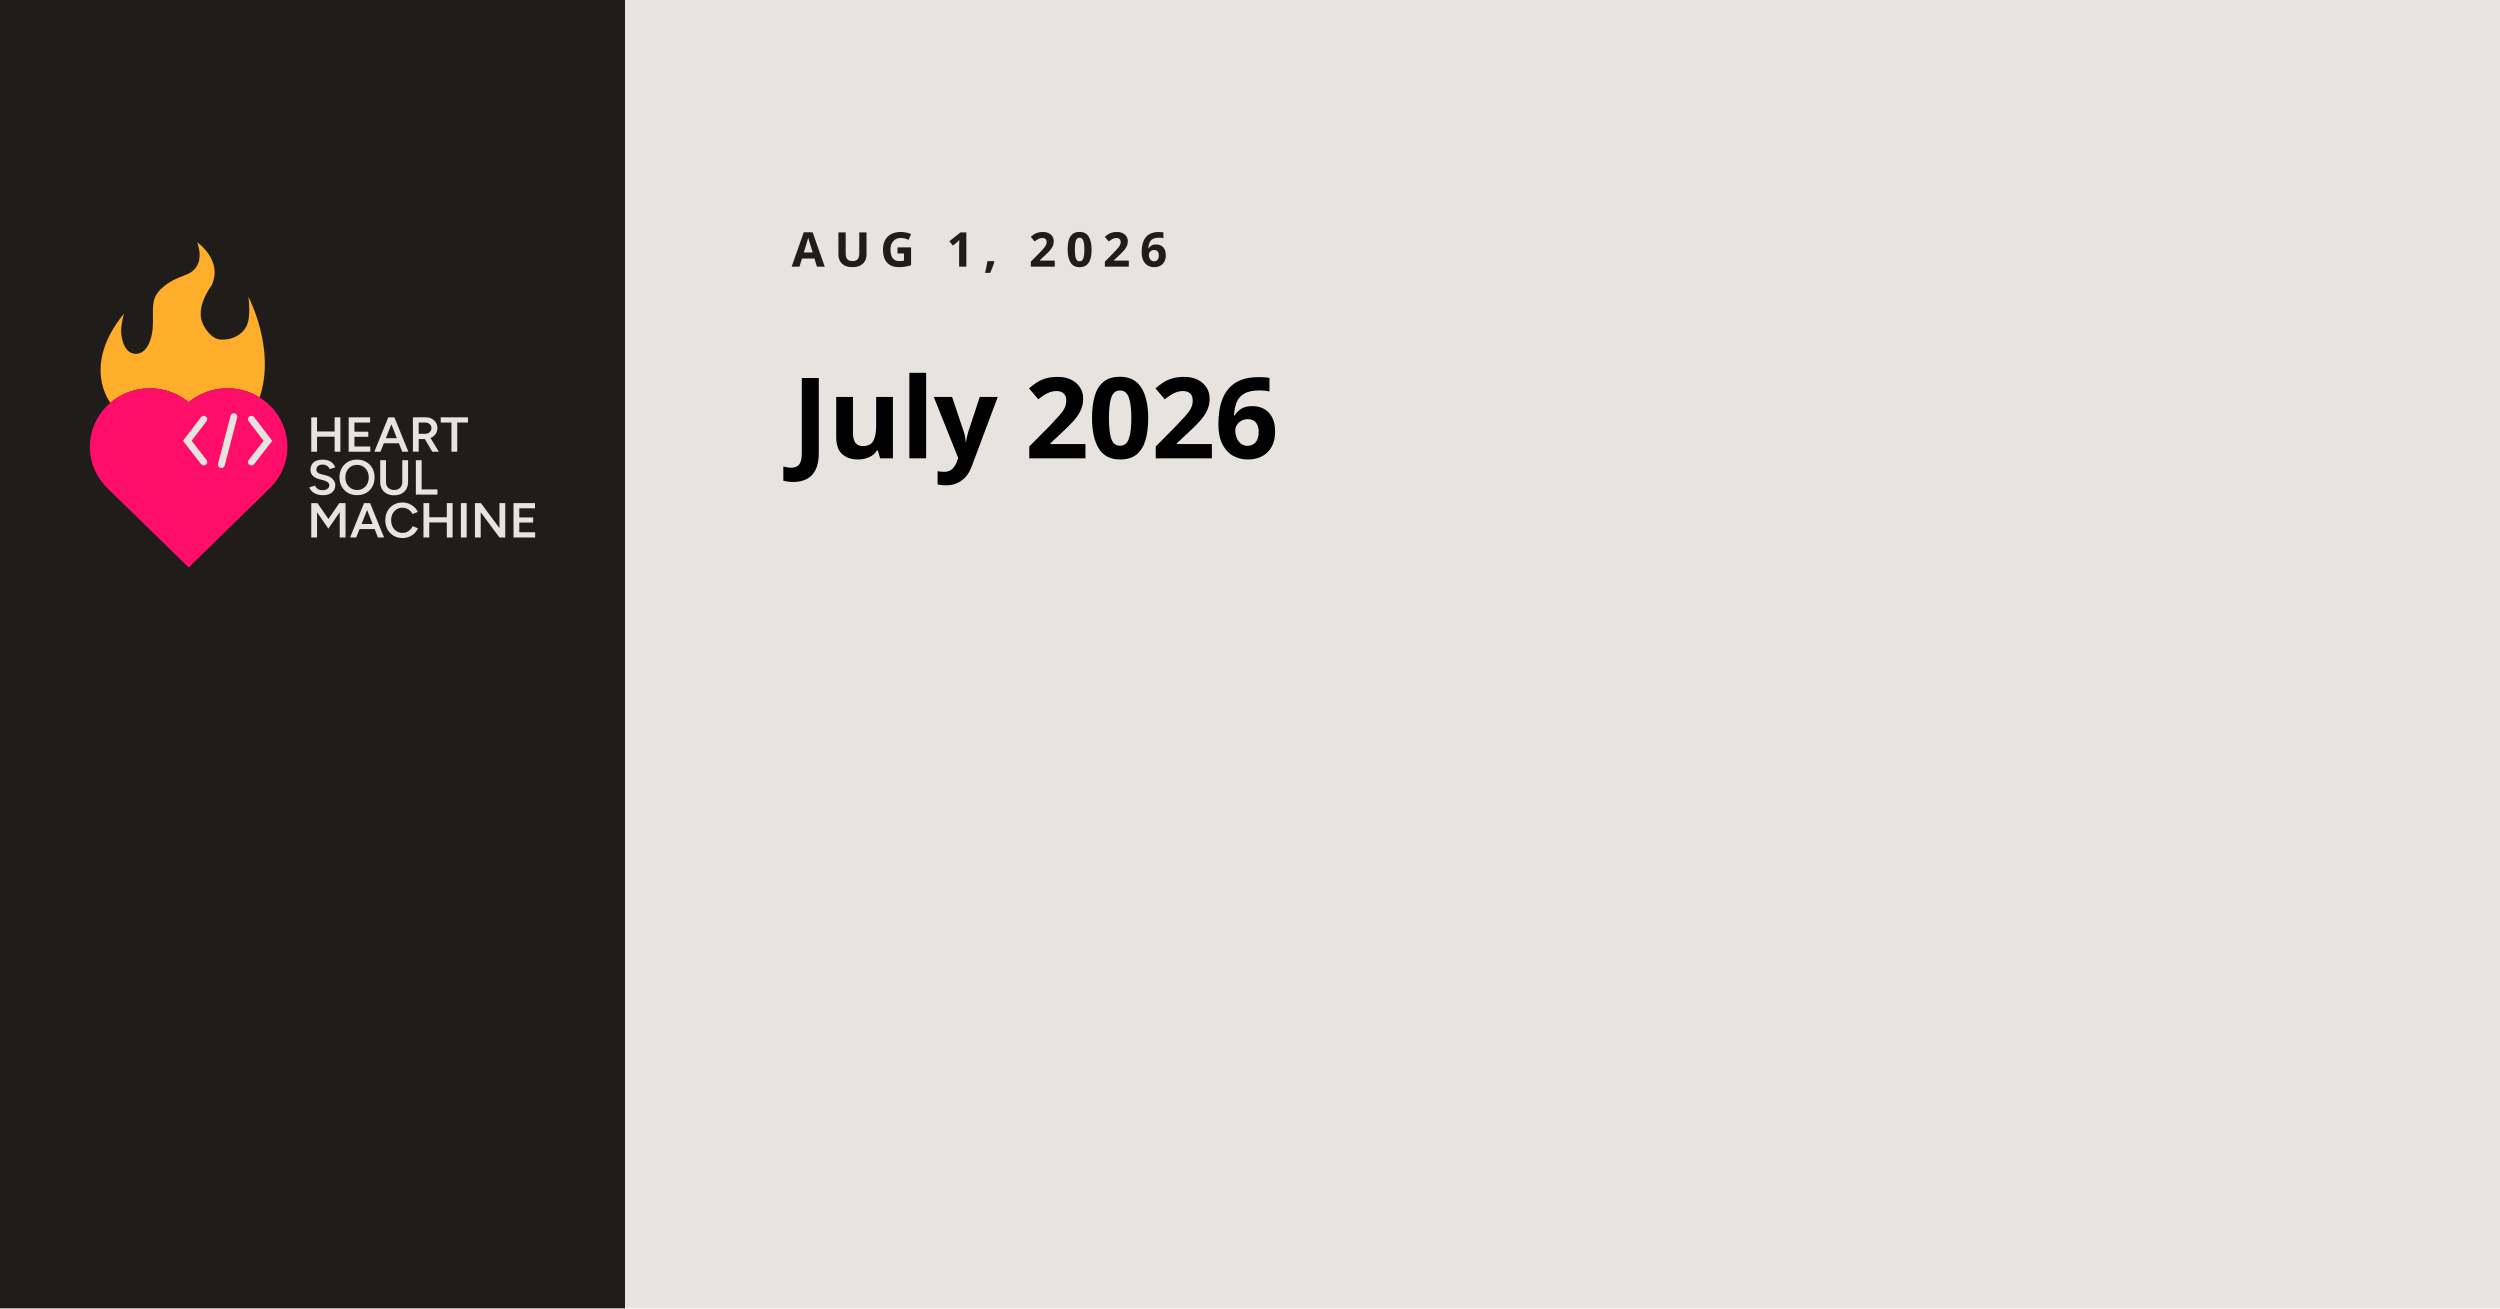
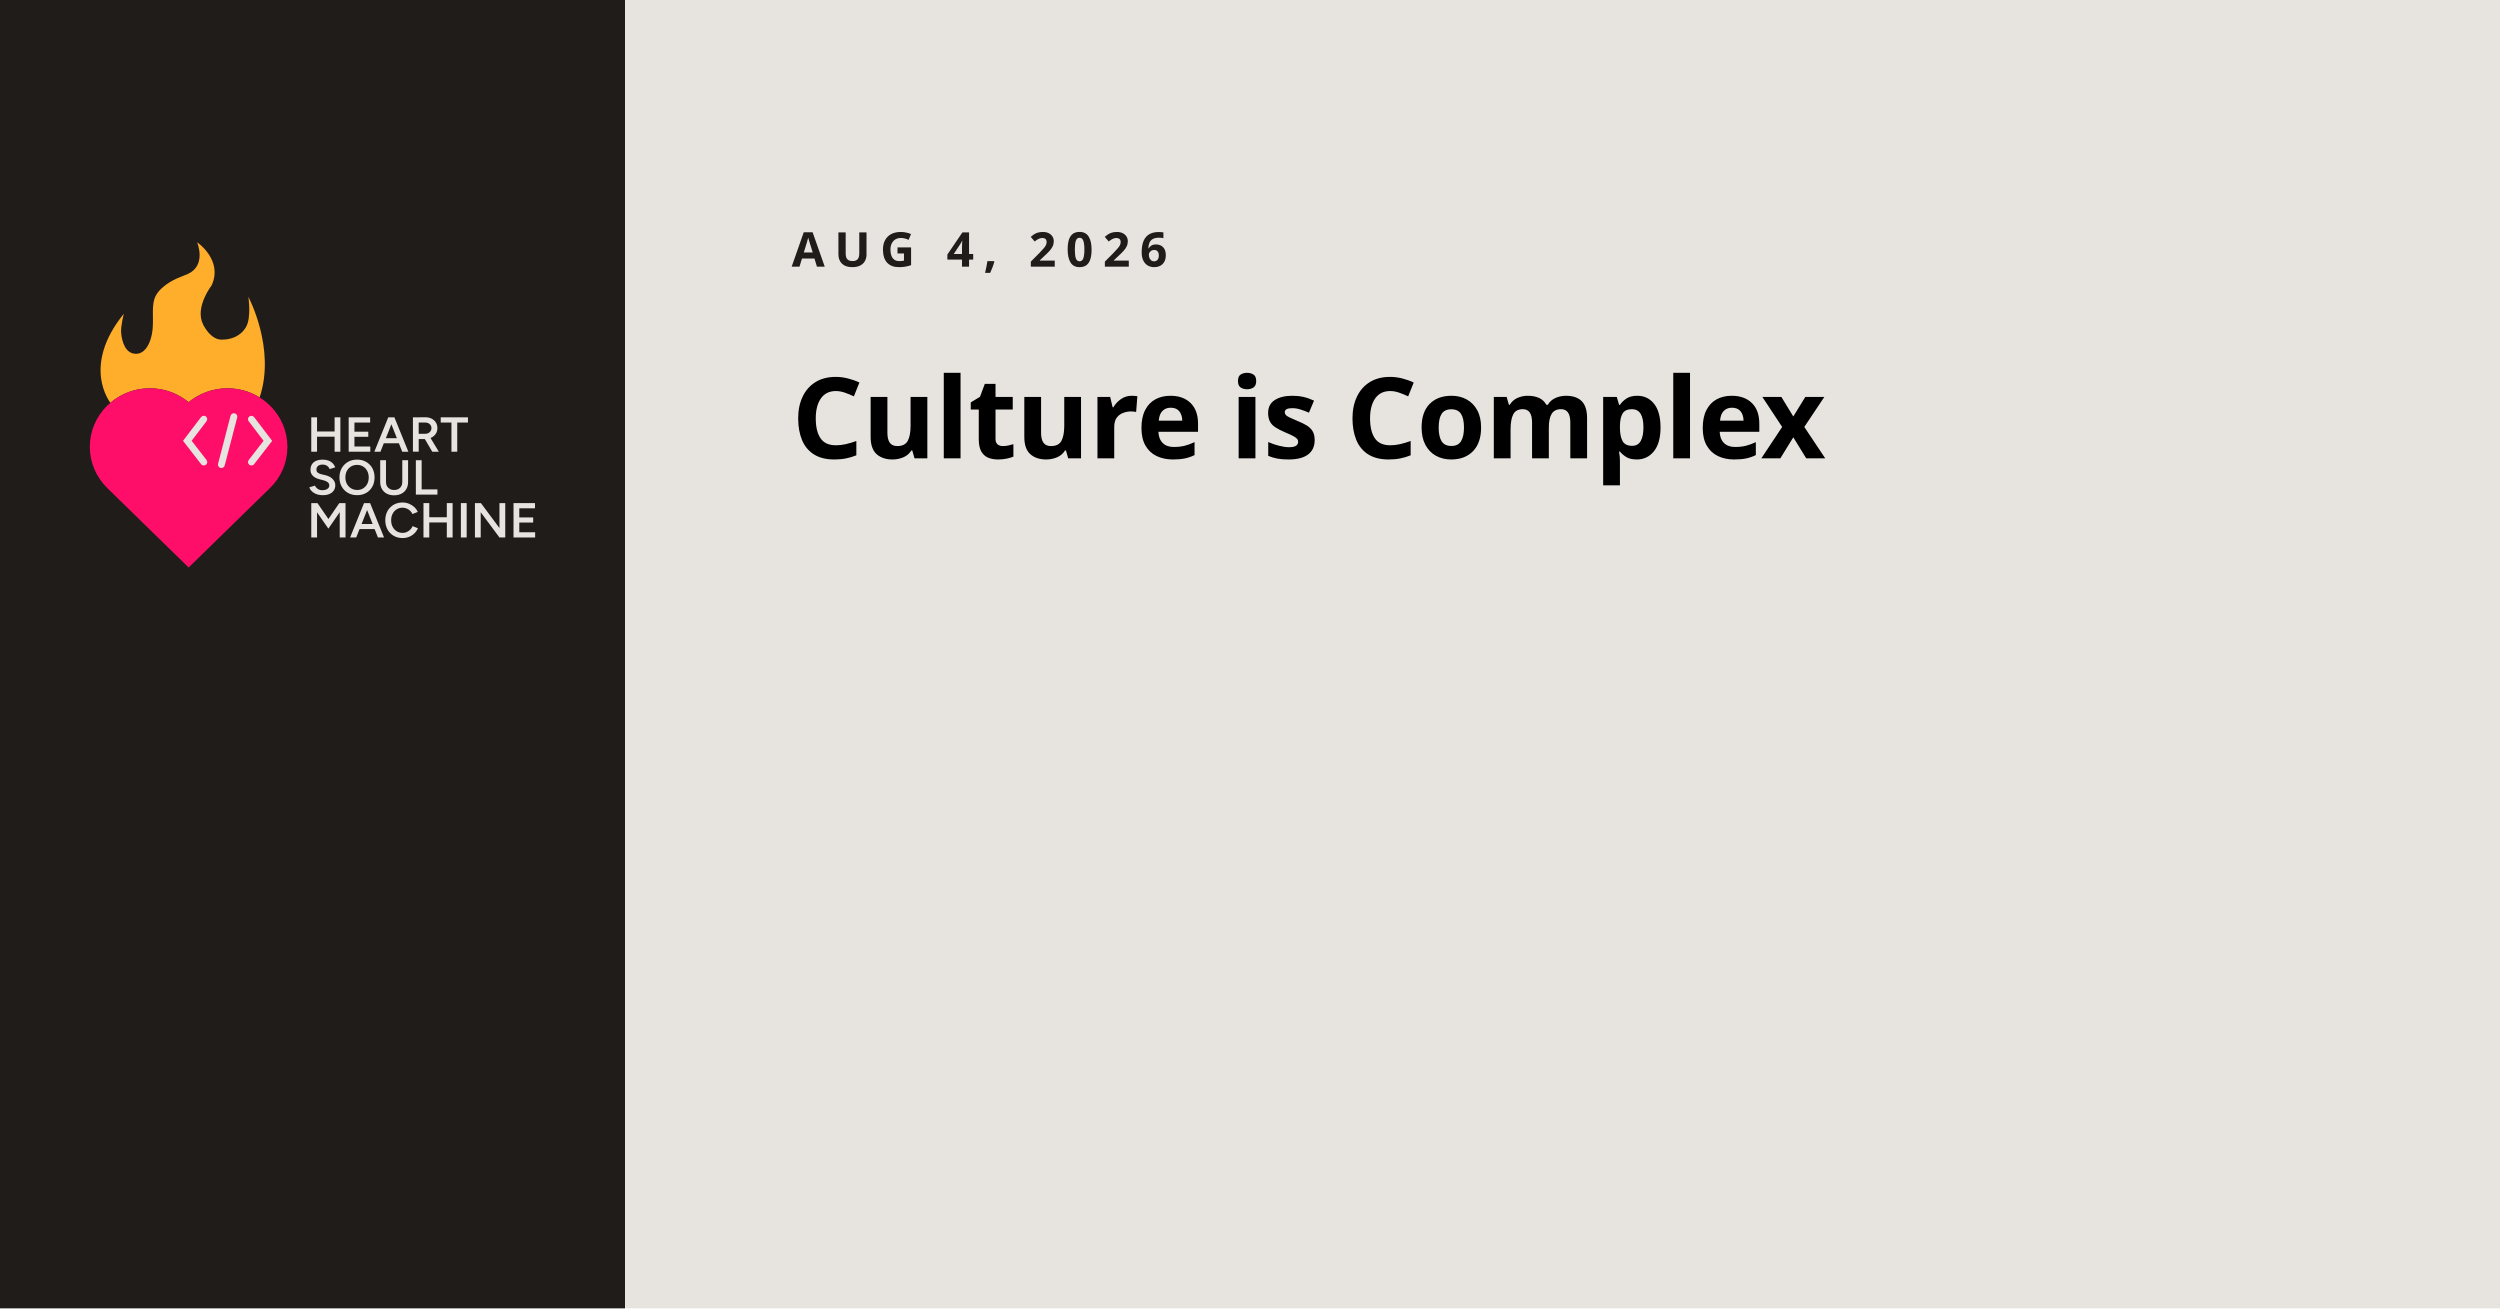
<svg xmlns="http://www.w3.org/2000/svg" id="Preview" data-name="Layer 1" viewBox="0 0 1200 628">
  <defs>
    <style>

      .date {
        font-family: Figtree;
        font-size: 23.02px;
        font-variation-settings: 'wght' 300;
        font-weight: 700;
        letter-spacing: .2em;
        text-transform: uppercase;
      }

      .date, .grey {
        fill: #1f1c1a;
      }

      .description {
        font-family: Figtree-Bold, Figtree;
        font-variation-settings: 'wght' 700;
        font-weight: 700;
        letter-spacing: -.01em;
        font-size: 54px;
      }

      .grey, .cls-7, .paper, .cls-9 {
        stroke-width: 0px;
      }

      .cls-7 {
        fill: #ffae2c;
      }

      .paper {
        fill: #e7e4e0;
      }

      .cls-9 {
        fill: #ff0e69;
      }
    </style>
  </defs>
  <rect class="paper" width="1200" height="628" />
  <rect class="grey" width="300" height="628" />
  <text class="date" transform="translate(380 128)">
-     <tspan x="0" y="0">AUG 1, 2026</tspan>
+     <tspan x="0" y="0">AUG 4, 2026</tspan>
  </text>
  <text class="description" transform="translate(380 220)">
-     <tspan x="0" y="0">July 2026</tspan>
+     <tspan x="0" y="0">Culture is Complex</tspan>
  </text>
  <g>
    <g>
      <path class="cls-7" d="M53,193.33h0c.62-.54,1.27-1.04,1.93-1.51.03-.02.05-.04.08-.06.65-.46,1.31-.89,1.99-1.29.04-.02.07-.04.11-.07.68-.4,1.37-.77,2.07-1.11.03-.01.06-.03.09-.04.72-.34,1.44-.66,2.18-.94,0,0,0,0,0,0,7.56-2.88,16.12-2.53,23.47,1.11,0,0,.01,0,.02.01.73.36,1.44.75,2.14,1.18.01,0,.02.01.03.02.7.43,1.39.89,2.06,1.38h0s1.38,1.02,1.38,1.02c1.04-.86,2.14-1.61,3.26-2.3.05-.03.11-.07.16-.1,3.08-1.87,6.42-3.13,9.86-3.76.06-.01.13-.02.19-.04.66-.12,1.32-.21,1.98-.28.05,0,.1,0,.15-.01,2.77-.28,5.56-.18,8.3.32.04,0,.09.01.13.02.65.12,1.3.27,1.95.43.07.02.14.04.21.06,2.72.72,5.35,1.84,7.79,3.35h.1c7.88-23.41-5.41-48.23-5.41-48.23,0,0,1.47,9.77-1.03,14.29-2.49,4.52-7.2,6.34-11.98,6.25-4.78-.09-7.94-5.7-8.74-7.32-4.09-8.22,4.07-18.65,4.13-18.77,5.56-12.17-6.99-20.66-6.99-20.66,0,0,4.68,10.97-4.39,15.21-2.72,1.27-7.33,2.32-12.07,6.4-5.51,4.74-4.73,8.88-4.73,16.9,0,8.02-2.97,15.04-8.12,15.04-5.16,0-6.78-5.9-7.15-10.04-.29-3.26,1.31-9.21,1.31-9.21-20.49,25.26-6.58,42.51-6.48,42.75h.01Z" />
      <path class="cls-9" d="M129.49,194.58c-10.63-10.36-27.56-10.96-38.95-1.53-11.39-9.43-28.31-8.83-38.95,1.53-5.46,5.33-8.47,12.39-8.47,19.89s3.01,14.57,8.47,19.89c3.04,2.99,37.83,36.94,38.18,37.28l.78.76.77-.76c2.41-2.38,22.96-22.44,32.84-32.08,3.16-3.09,5.25-5.12,5.32-5.19,5.45-5.26,8.46-12.28,8.48-19.78.02-7.56-2.99-14.66-8.47-20.01Z" />
      <path class="paper" d="M99.14,220.81c.55.71.41,1.73-.31,2.27-.3.22-.65.33-1,.33-.5,0-.99-.22-1.31-.64l-8.66-11.18,8.65-11.37c.55-.72,1.58-.86,2.3-.33.73.54.88,1.55.33,2.27l-7.16,9.41,7.15,9.23Z" />
      <path class="paper" d="M113.85,200.38l-5.99,23.04c-.19.73-.86,1.22-1.59,1.22-.13,0-.27-.02-.41-.05-.88-.22-1.41-1.11-1.19-1.97l5.99-23.04c.22-.87,1.12-1.39,2-1.17.88.22,1.41,1.11,1.19,1.97Z" />
      <path class="paper" d="M121.99,222.78c-.32.42-.81.64-1.31.64-.35,0-.7-.11-1-.33-.72-.54-.86-1.56-.31-2.27l7.15-9.23-7.16-9.41c-.55-.72-.4-1.73.33-2.27.73-.54,1.76-.39,2.3.33l8.65,11.37-8.66,11.18Z" />
    </g>
    <g>
      <polygon class="paper" points="152.18 209.61 160.61 209.61 160.61 216.82 163.38 216.82 163.38 200.32 160.61 200.32 160.61 207.11 152.18 207.11 152.18 200.32 149.41 200.32 149.41 216.82 152.18 216.82 152.18 209.61" />
      <polygon class="paper" points="170.13 216.82 177.74 216.82 177.74 214.32 170.13 214.32 170.13 209.66 176.78 209.66 176.78 207.21 170.13 207.21 170.13 202.82 177.67 202.82 177.67 200.32 170.13 200.32 169.56 200.32 167.36 200.32 167.36 216.82 169.56 216.82 170.13 216.82" />
      <path class="paper" d="M184.25,212.77h7.22l1.6,4.05h2.94l-6.7-16.5h-2.94l-6.68,16.5h2.94l1.6-4.05ZM187.86,203.65l2.65,6.69h-5.3l2.65-6.69Z" />
      <path class="paper" d="M200.98,210.74h2.94l3.57,6.08h3.13l-3.97-6.6c.13-.05.26-.1.38-.16.91-.45,1.62-1.06,2.14-1.85.52-.78.78-1.69.78-2.71s-.25-1.93-.74-2.71c-.49-.79-1.18-1.4-2.06-1.85-.88-.45-1.89-.66-3.04-.65l-3.4.02h-2.51v16.5h2.78v-6.08ZM206.24,203.57c.57.5.86,1.15.86,1.93,0,.52-.13.98-.4,1.39-.26.41-.61.73-1.03.97-.42.24-.91.35-1.45.35h-3.25v-5.4h3.04c.91,0,1.65.25,2.23.75Z" />
      <polygon class="paper" points="211.55 202.82 216.7 202.82 216.7 216.82 219.47 216.82 219.47 202.82 224.62 202.82 224.62 200.32 211.55 200.32 211.55 202.82" />
      <path class="paper" d="M150.59,236.53c.55.36,1.19.64,1.91.85.73.2,1.53.31,2.41.31,1.29,0,2.39-.2,3.29-.61.9-.41,1.58-.97,2.05-1.7s.69-1.56.69-2.5c0-1.07-.42-2.04-1.24-2.92-.83-.88-1.99-1.5-3.49-1.86l-2.06-.49c-.7-.17-1.26-.43-1.66-.77-.41-.34-.61-.81-.61-1.43,0-.75.26-1.34.78-1.77.52-.42,1.23-.64,2.14-.64s1.61.2,2.2.61c.59.41,1,.93,1.24,1.56l2.68-.85c-.26-.71-.65-1.34-1.17-1.9-.53-.56-1.19-1-2-1.32-.81-.32-1.74-.48-2.81-.48-1.9,0-3.36.43-4.38,1.28-1.02.86-1.53,2.05-1.53,3.6,0,.82.18,1.52.54,2.12.36.6.85,1.09,1.48,1.48.63.39,1.34.69,2.12.9l2.06.52c.86.22,1.55.53,2.06.93.51.4.77.92.77,1.54,0,.69-.3,1.25-.91,1.67-.61.42-1.43.64-2.47.64-.89-.02-1.64-.24-2.25-.68-.61-.44-1.01-.95-1.22-1.53l-2.73.83c.14.49.4.95.75,1.4s.81.85,1.36,1.21Z" />
      <path class="paper" d="M175.79,236.6c1.25-.72,2.23-1.73,2.94-3.02.71-1.29,1.06-2.77,1.06-4.43s-.36-3.14-1.06-4.42c-.71-1.28-1.7-2.29-2.97-3.02-1.27-.73-2.72-1.1-4.37-1.1s-3.12.37-4.38,1.1c-1.26.73-2.25,1.74-2.98,3.02-.73,1.28-1.09,2.76-1.09,4.44s.36,3.12,1.09,4.41c.73,1.29,1.73,2.29,3,3.02s2.74,1.08,4.4,1.08,3.09-.36,4.34-1.08ZM166.51,232.28c-.49-.9-.73-1.95-.73-3.12s.24-2.2.72-3.11c.48-.91,1.14-1.62,1.99-2.13.84-.51,1.81-.77,2.9-.77s2.07.26,2.91.78c.84.52,1.5,1.23,1.97,2.13.48.9.72,1.94.72,3.12s-.24,2.2-.71,3.1c-.47.9-1.12,1.61-1.95,2.13-.83.52-1.79.78-2.87.78s-2.08-.26-2.93-.78c-.85-.52-1.52-1.23-2.01-2.13Z" />
      <path class="paper" d="M182.5,220.91v10.47c0,1.27.28,2.39.83,3.35.55.96,1.32,1.7,2.32,2.23s2.16.79,3.48.79,2.56-.26,3.58-.79c1.01-.53,1.79-1.27,2.34-2.23.55-.96.83-2.07.83-3.35v-10.47h-2.78v10.47c0,.77-.16,1.44-.48,2.01-.32.57-.78,1.02-1.38,1.34-.6.32-1.29.48-2.07.48s-1.44-.16-2.03-.48c-.59-.32-1.05-.77-1.38-1.34-.33-.57-.49-1.24-.49-2.01v-10.47h-2.78Z" />
      <polygon class="paper" points="209.97 234.91 202.39 234.91 202.39 220.91 199.61 220.91 199.61 237.41 201.55 237.41 202.39 237.41 209.97 237.41 209.97 234.91" />
      <polygon class="paper" points="163.07 241.53 162.86 241.49 157.64 249.13 152.38 241.49 152.18 241.52 152.18 241.49 149.41 241.49 149.41 257.99 152.18 257.99 152.18 245.9 157.62 253.75 163.07 245.83 163.07 257.99 165.85 257.99 165.85 241.49 163.07 241.49 163.07 241.53" />
      <path class="paper" d="M177.53,241.49h-2.8l-6.68,16.5h2.94l1.6-4.05h7.22l1.6,4.05h2.94l-6.7-16.5h-.14ZM173.56,251.51l2.65-6.69,2.65,6.69h-5.3Z" />
      <path class="paper" d="M196.9,254.24c-.49.49-1.04.87-1.65,1.14-.61.28-1.27.41-1.97.41-1.07,0-2.02-.26-2.86-.78-.84-.52-1.49-1.23-1.96-2.15-.47-.91-.71-1.96-.71-3.14s.23-2.22.71-3.12c.47-.9,1.12-1.61,1.94-2.13.82-.52,1.76-.78,2.81-.78.69,0,1.34.13,1.96.38.62.25,1.18.61,1.66,1.07.49.46.87.99,1.16,1.59l2.54-1.01c-.4-.9-.97-1.68-1.71-2.36-.74-.68-1.59-1.21-2.55-1.59-.96-.38-1.98-.58-3.06-.58-1.61,0-3.04.37-4.28,1.1-1.24.73-2.22,1.74-2.93,3.02-.71,1.28-1.06,2.75-1.06,4.42s.36,3.14,1.06,4.42c.71,1.28,1.69,2.29,2.94,3.02,1.25.73,2.68,1.1,4.3,1.1,1.1,0,2.14-.2,3.11-.59s1.83-.95,2.56-1.66c.73-.71,1.3-1.54,1.7-2.46l-2.54-1.01c-.29.64-.67,1.21-1.16,1.7Z" />
      <polygon class="paper" points="214.47 248.28 206.05 248.28 206.05 241.49 203.27 241.49 203.27 257.99 206.05 257.99 206.05 250.78 214.47 250.78 214.47 257.99 217.25 257.99 217.25 241.49 214.47 241.49 214.47 248.28" />
      <rect class="paper" x="221.22" y="241.49" width="2.78" height="16.5" />
      <polygon class="paper" points="239.74 253.47 230.84 241.49 227.97 241.49 227.97 257.99 230.74 257.99 230.74 245.87 239.74 257.99 242.52 257.99 242.52 241.49 239.74 241.49 239.74 253.47" />
      <polygon class="paper" points="249.26 255.49 249.26 250.82 255.92 250.82 255.92 248.37 249.26 248.37 249.26 243.99 256.8 243.99 256.8 241.49 249.26 241.49 248.69 241.49 246.49 241.49 246.49 257.99 248.69 257.99 249.26 257.99 256.87 257.99 256.87 255.49 249.26 255.49" />
    </g>
  </g>
</svg>
